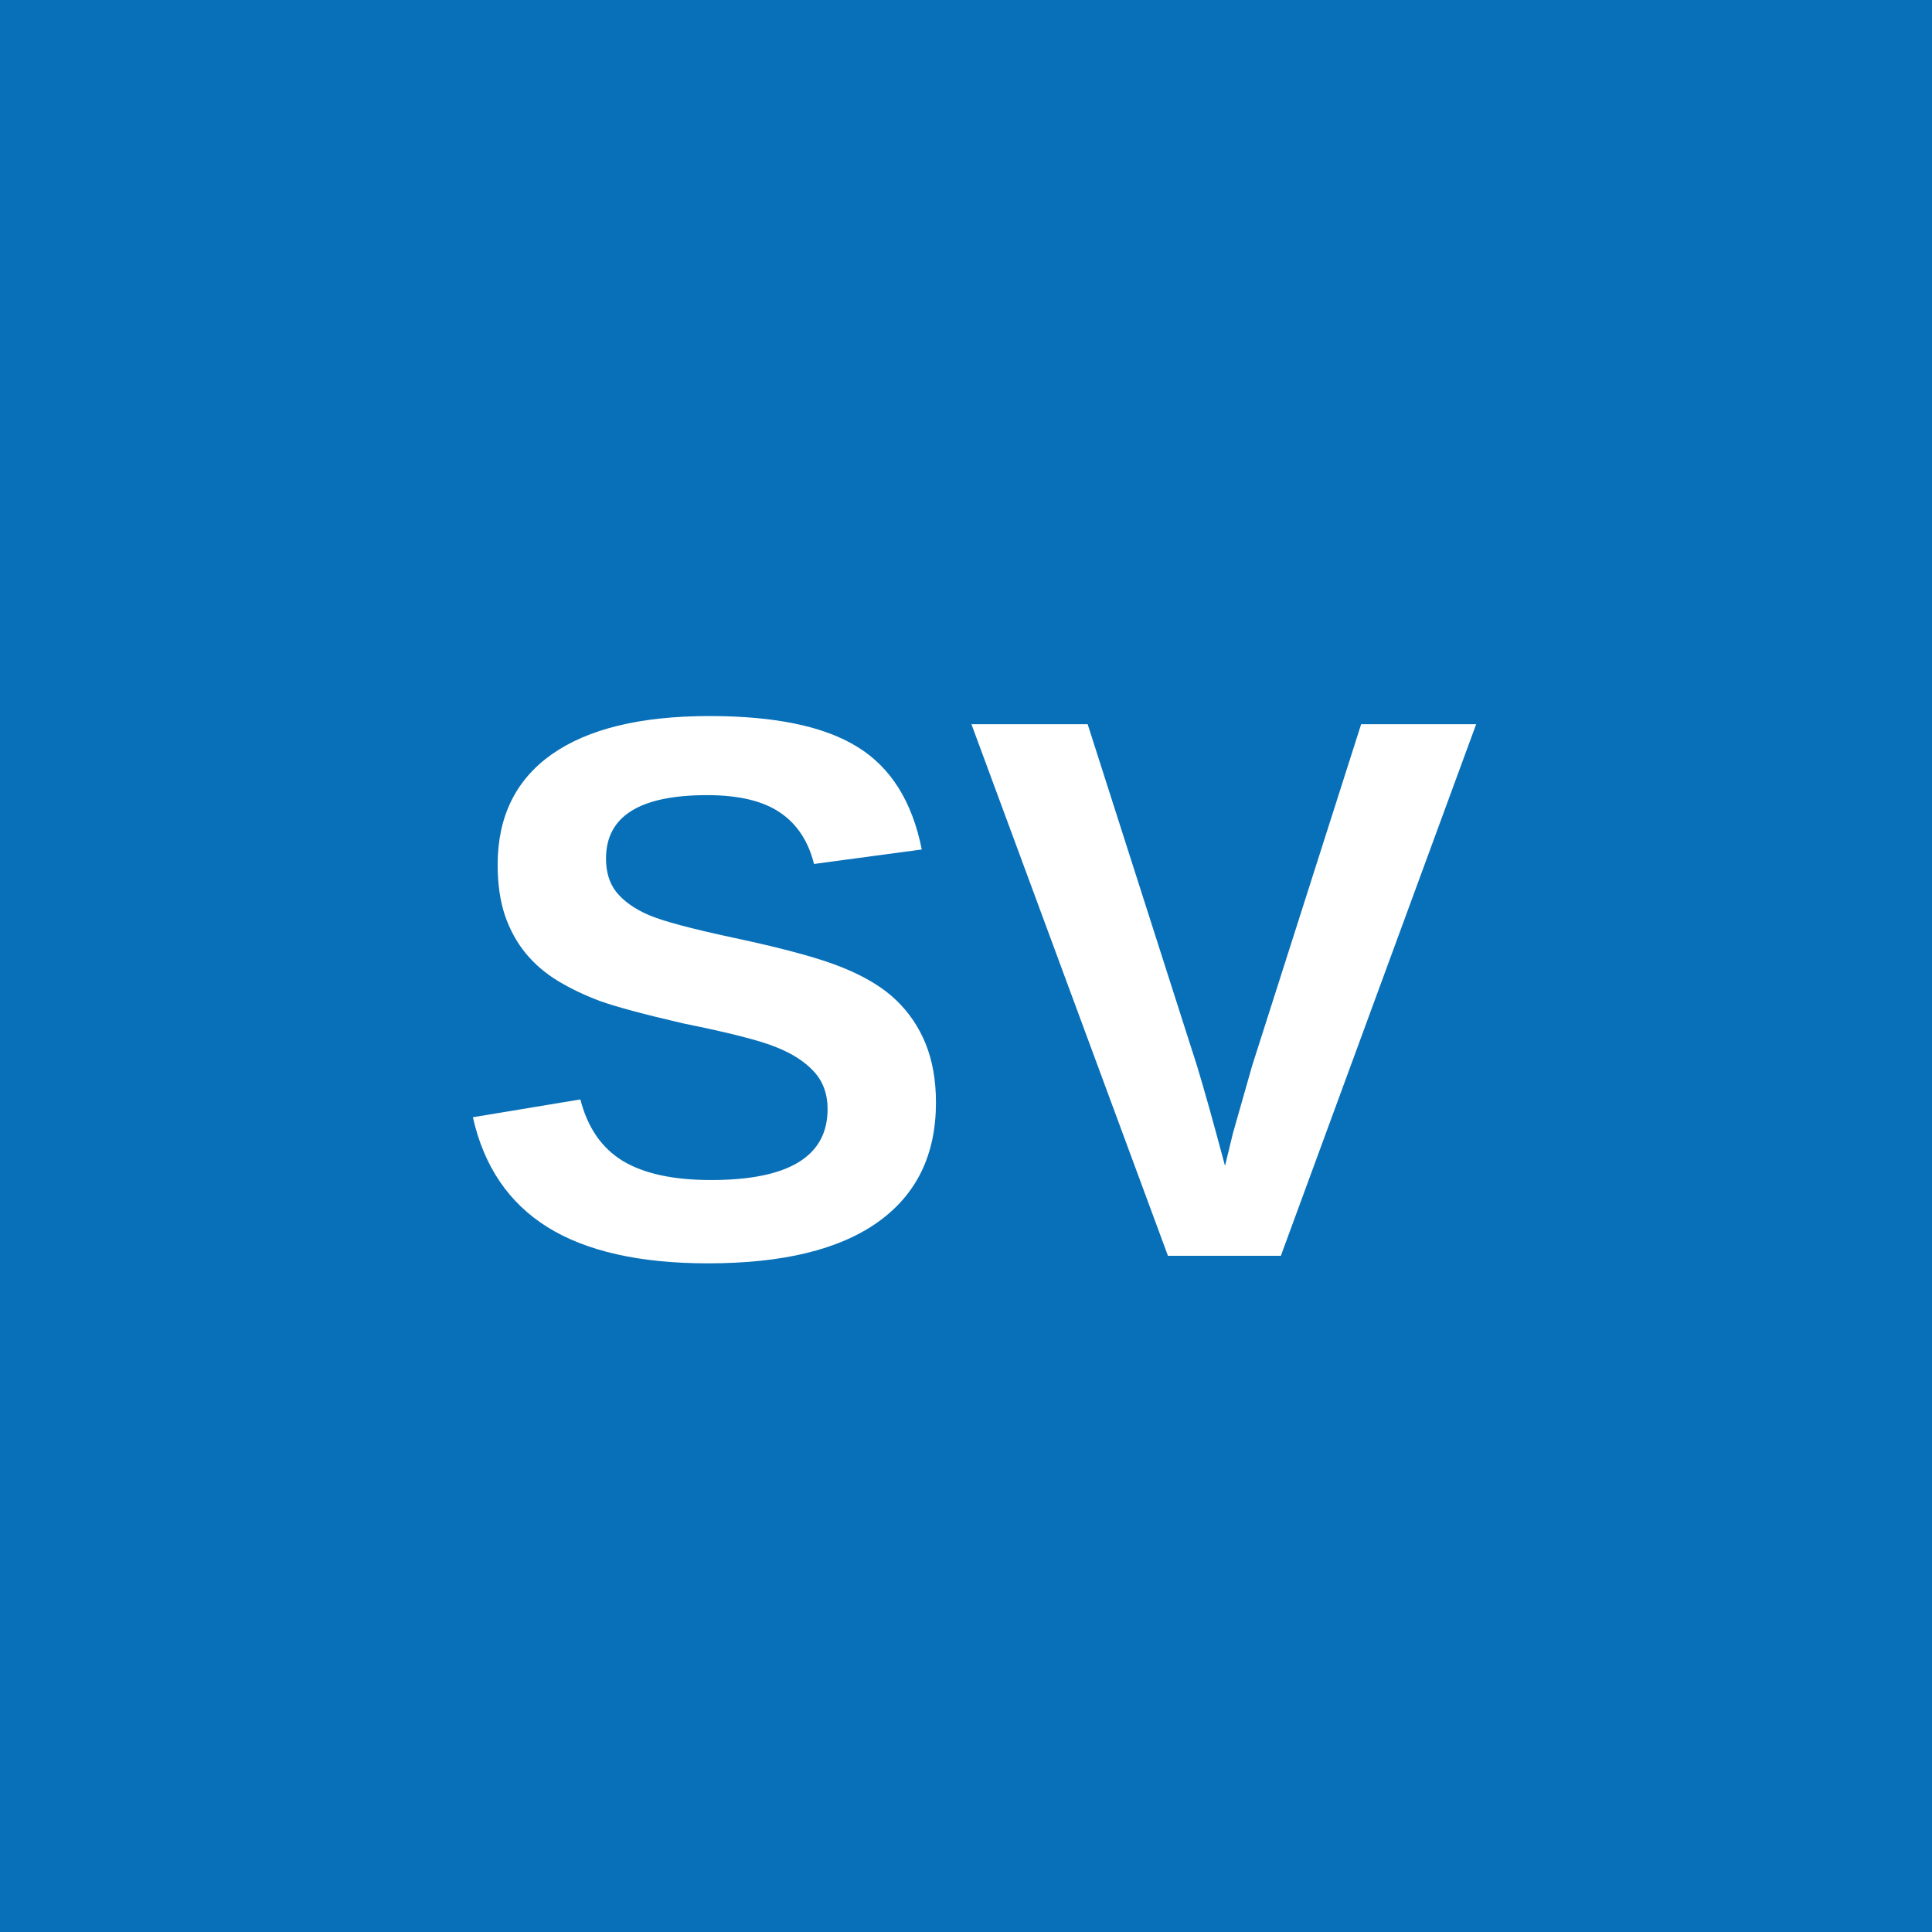
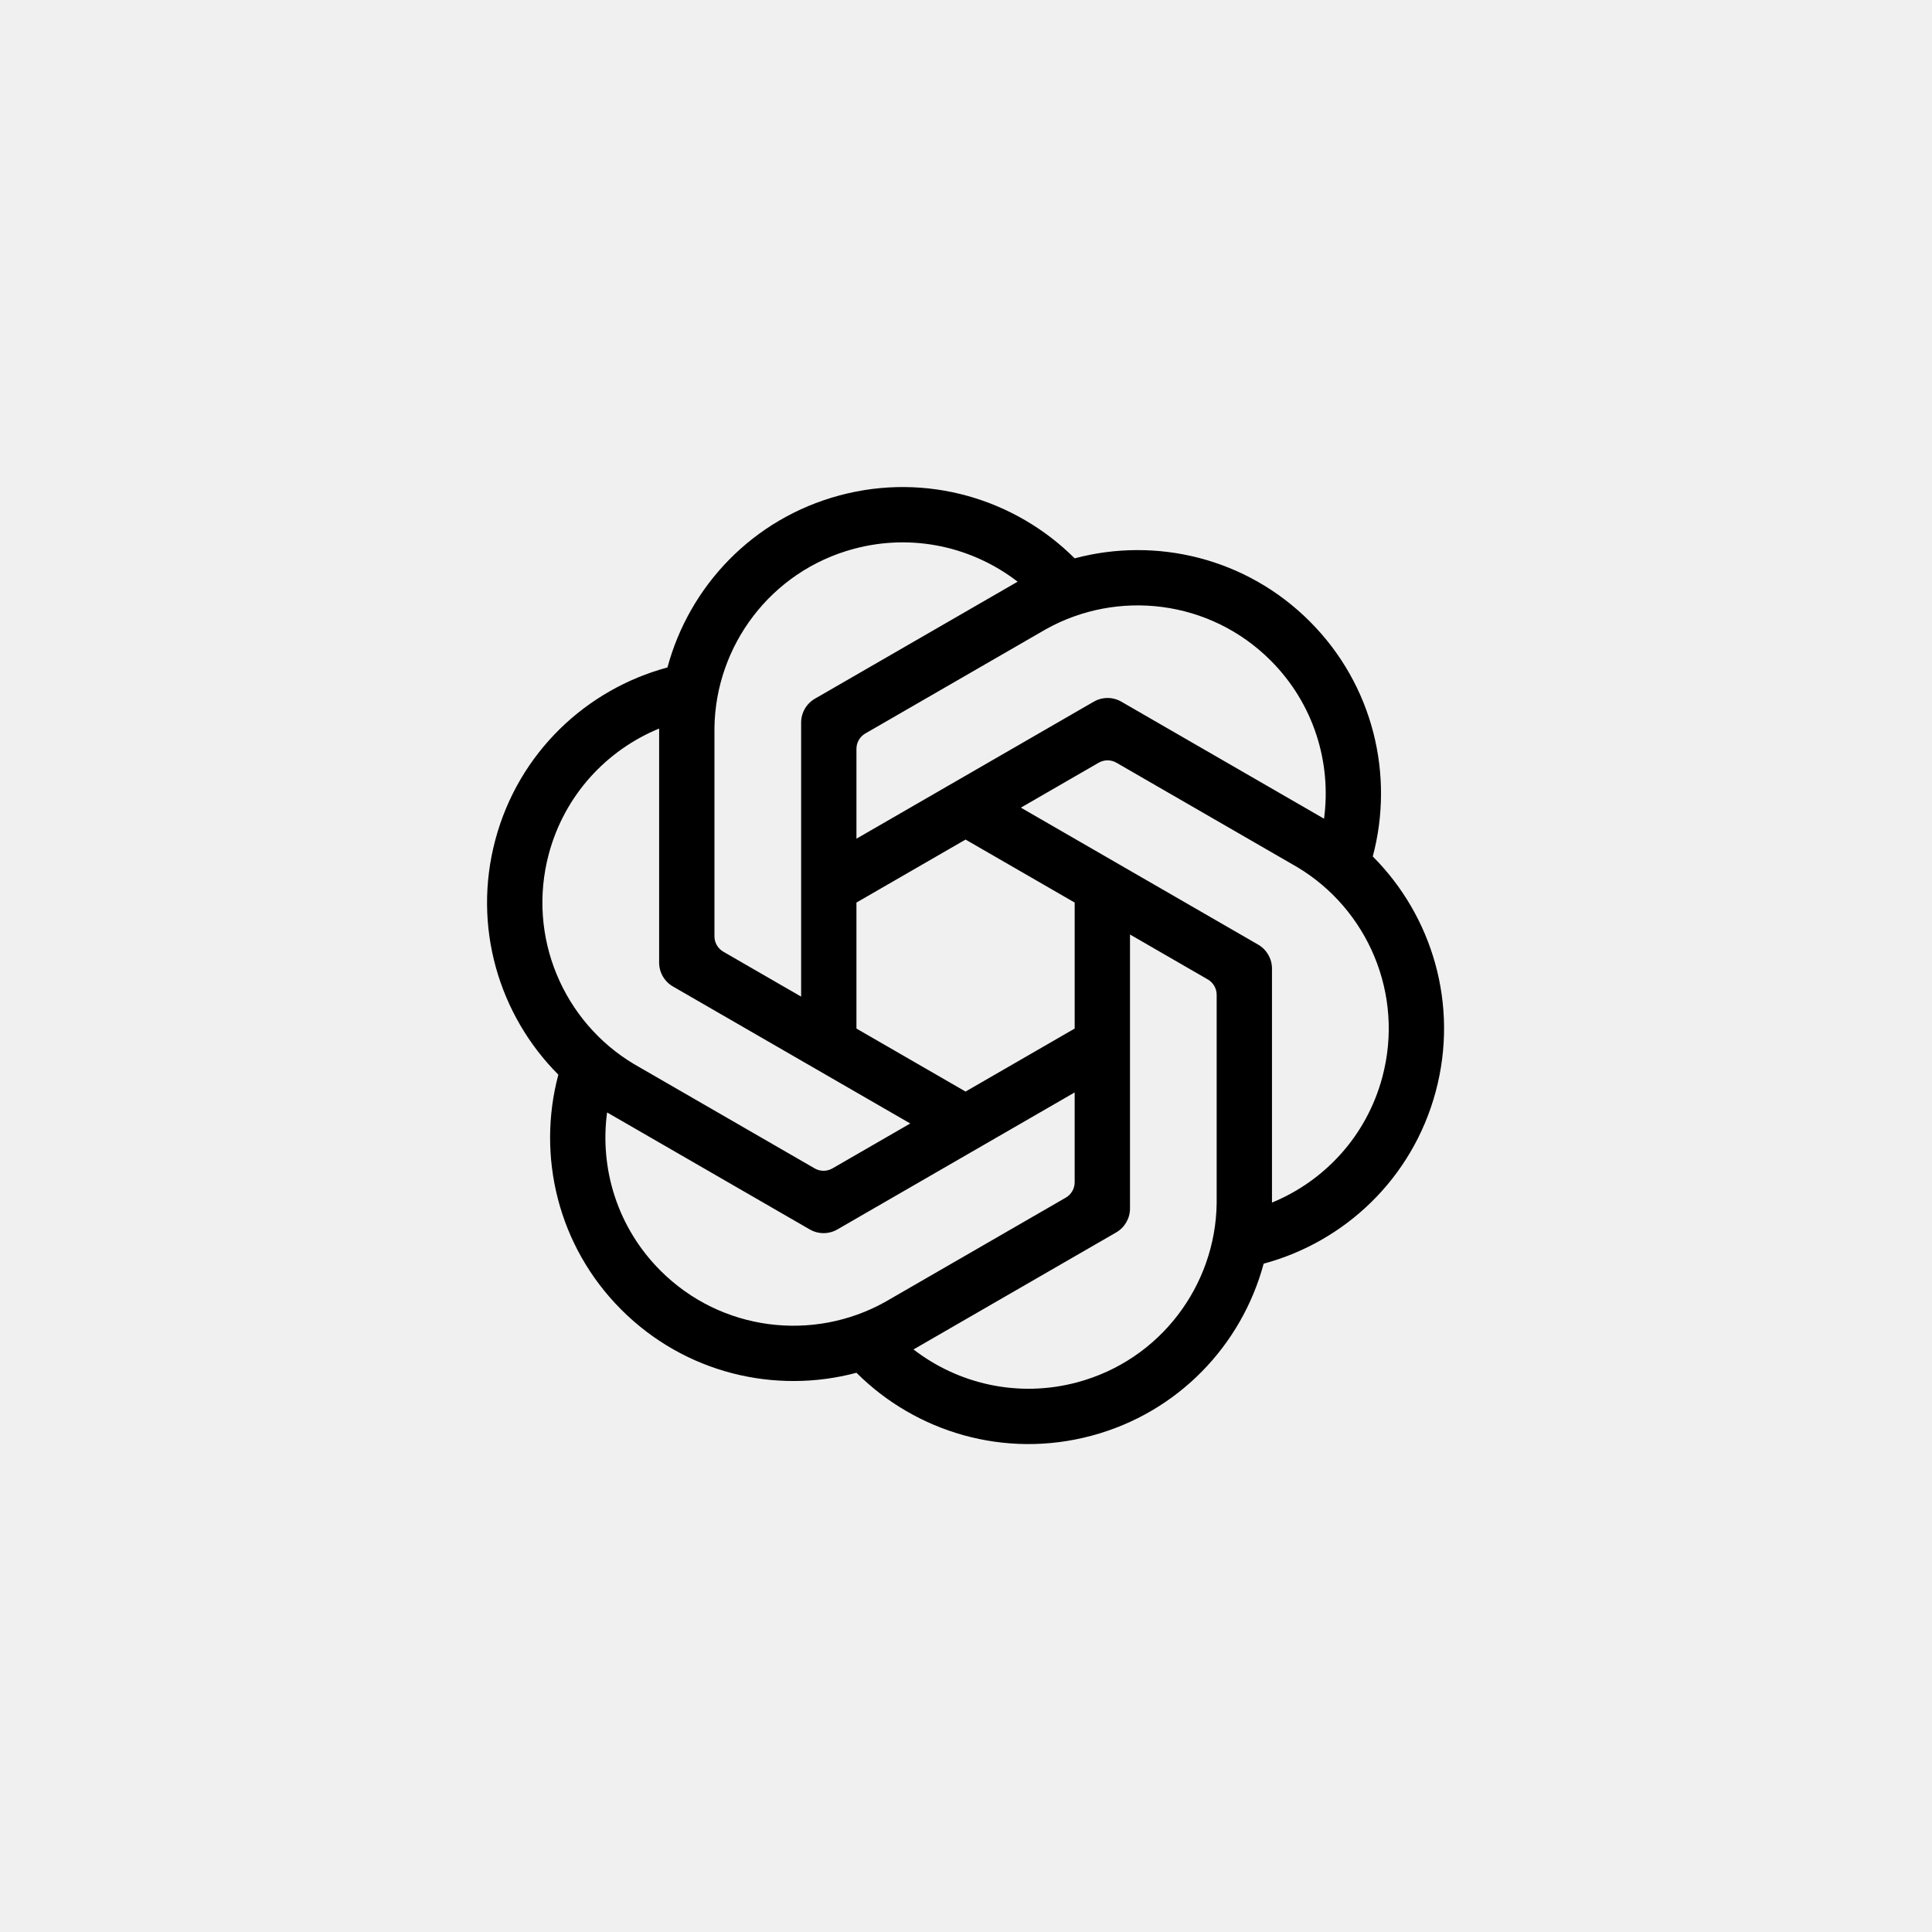
- <svg xmlns="http://www.w3.org/2000/svg" viewBox="0 0 100 100">
-   <rect width="100" height="100" fill="#0870b8" />
-   <text x="50" y="65" font-family="Arial, sans-serif" font-size="40" font-weight="bold" fill="#ffffff" text-anchor="middle">SV</text>
+ <svg xmlns="http://www.w3.org/2000/svg" width="716" height="716" viewBox="0 0 716 716" fill="none">
+   <path d="M508.749 317.399C516.777 287.314 508.991 253.884 485.389 230.282C461.788 206.681 428.36 198.895 398.273 206.923C376.231 184.928 343.39 174.956 311.148 183.596C278.906 192.234 255.45 217.292 247.36 247.361C217.291 255.451 192.233 278.91 183.595 311.149C174.957 343.391 184.927 376.232 206.924 398.274C198.896 428.359 206.683 461.789 230.284 485.391C253.885 508.992 287.313 516.779 317.401 508.75C339.442 530.745 372.286 540.717 404.525 532.079C436.767 523.441 460.223 498.384 468.313 468.315C498.383 460.224 523.44 436.766 532.078 404.526C540.716 372.285 530.747 339.443 508.749 317.402V317.399ZM470.899 244.776C486.892 260.77 493.488 282.601 490.687 303.412L415.577 260.046C412.411 258.218 408.509 258.218 405.345 260.046L317.401 310.82V277.526C317.401 275.191 318.652 273.005 320.676 271.837L387.644 233.174C414.178 218.353 448.346 222.223 470.901 244.776H470.899ZM357.837 311.144L398.275 334.491V381.185L357.837 404.532L317.398 381.185V334.491L357.837 311.144ZM264.776 269.693C265.207 239.305 285.644 211.649 316.453 203.393C338.3 197.54 360.505 202.744 377.127 215.573L302.014 258.937C298.848 260.764 296.898 264.144 296.898 267.798V369.346L268.065 352.699C266.043 351.531 264.776 349.353 264.776 347.017V269.691V269.693ZM203.391 316.454C209.244 294.608 224.854 277.978 244.276 269.999V356.73C244.276 360.384 246.226 363.763 249.392 365.591L337.337 416.365L308.503 433.013C306.481 434.181 303.961 434.188 301.939 433.02L234.971 394.357C208.868 378.789 195.168 347.261 203.391 316.454ZM244.775 470.9C228.781 454.906 222.186 433.075 224.986 412.264L300.096 455.63C303.263 457.457 307.164 457.457 310.328 455.63L398.273 404.856V438.149C398.273 440.485 397.022 442.671 394.997 443.839L328.029 482.502C301.495 497.322 267.327 493.452 244.772 470.9H244.775ZM450.897 445.982C450.466 476.371 430.029 504.027 399.22 512.283C377.373 518.136 355.168 512.932 338.547 500.102L413.659 456.738C416.826 454.911 418.775 451.532 418.775 447.877V346.329L447.609 362.977C449.631 364.145 450.897 366.323 450.897 368.659V445.985V445.982ZM512.282 399.221C506.429 421.068 490.819 437.697 471.397 445.676V358.946C471.397 355.292 469.448 351.912 466.281 350.085L378.336 299.311L407.17 282.663C409.192 281.495 411.712 281.487 413.734 282.655L480.702 321.318C506.805 336.887 520.536 368.415 512.282 399.221Z" fill="black" />
</svg>
